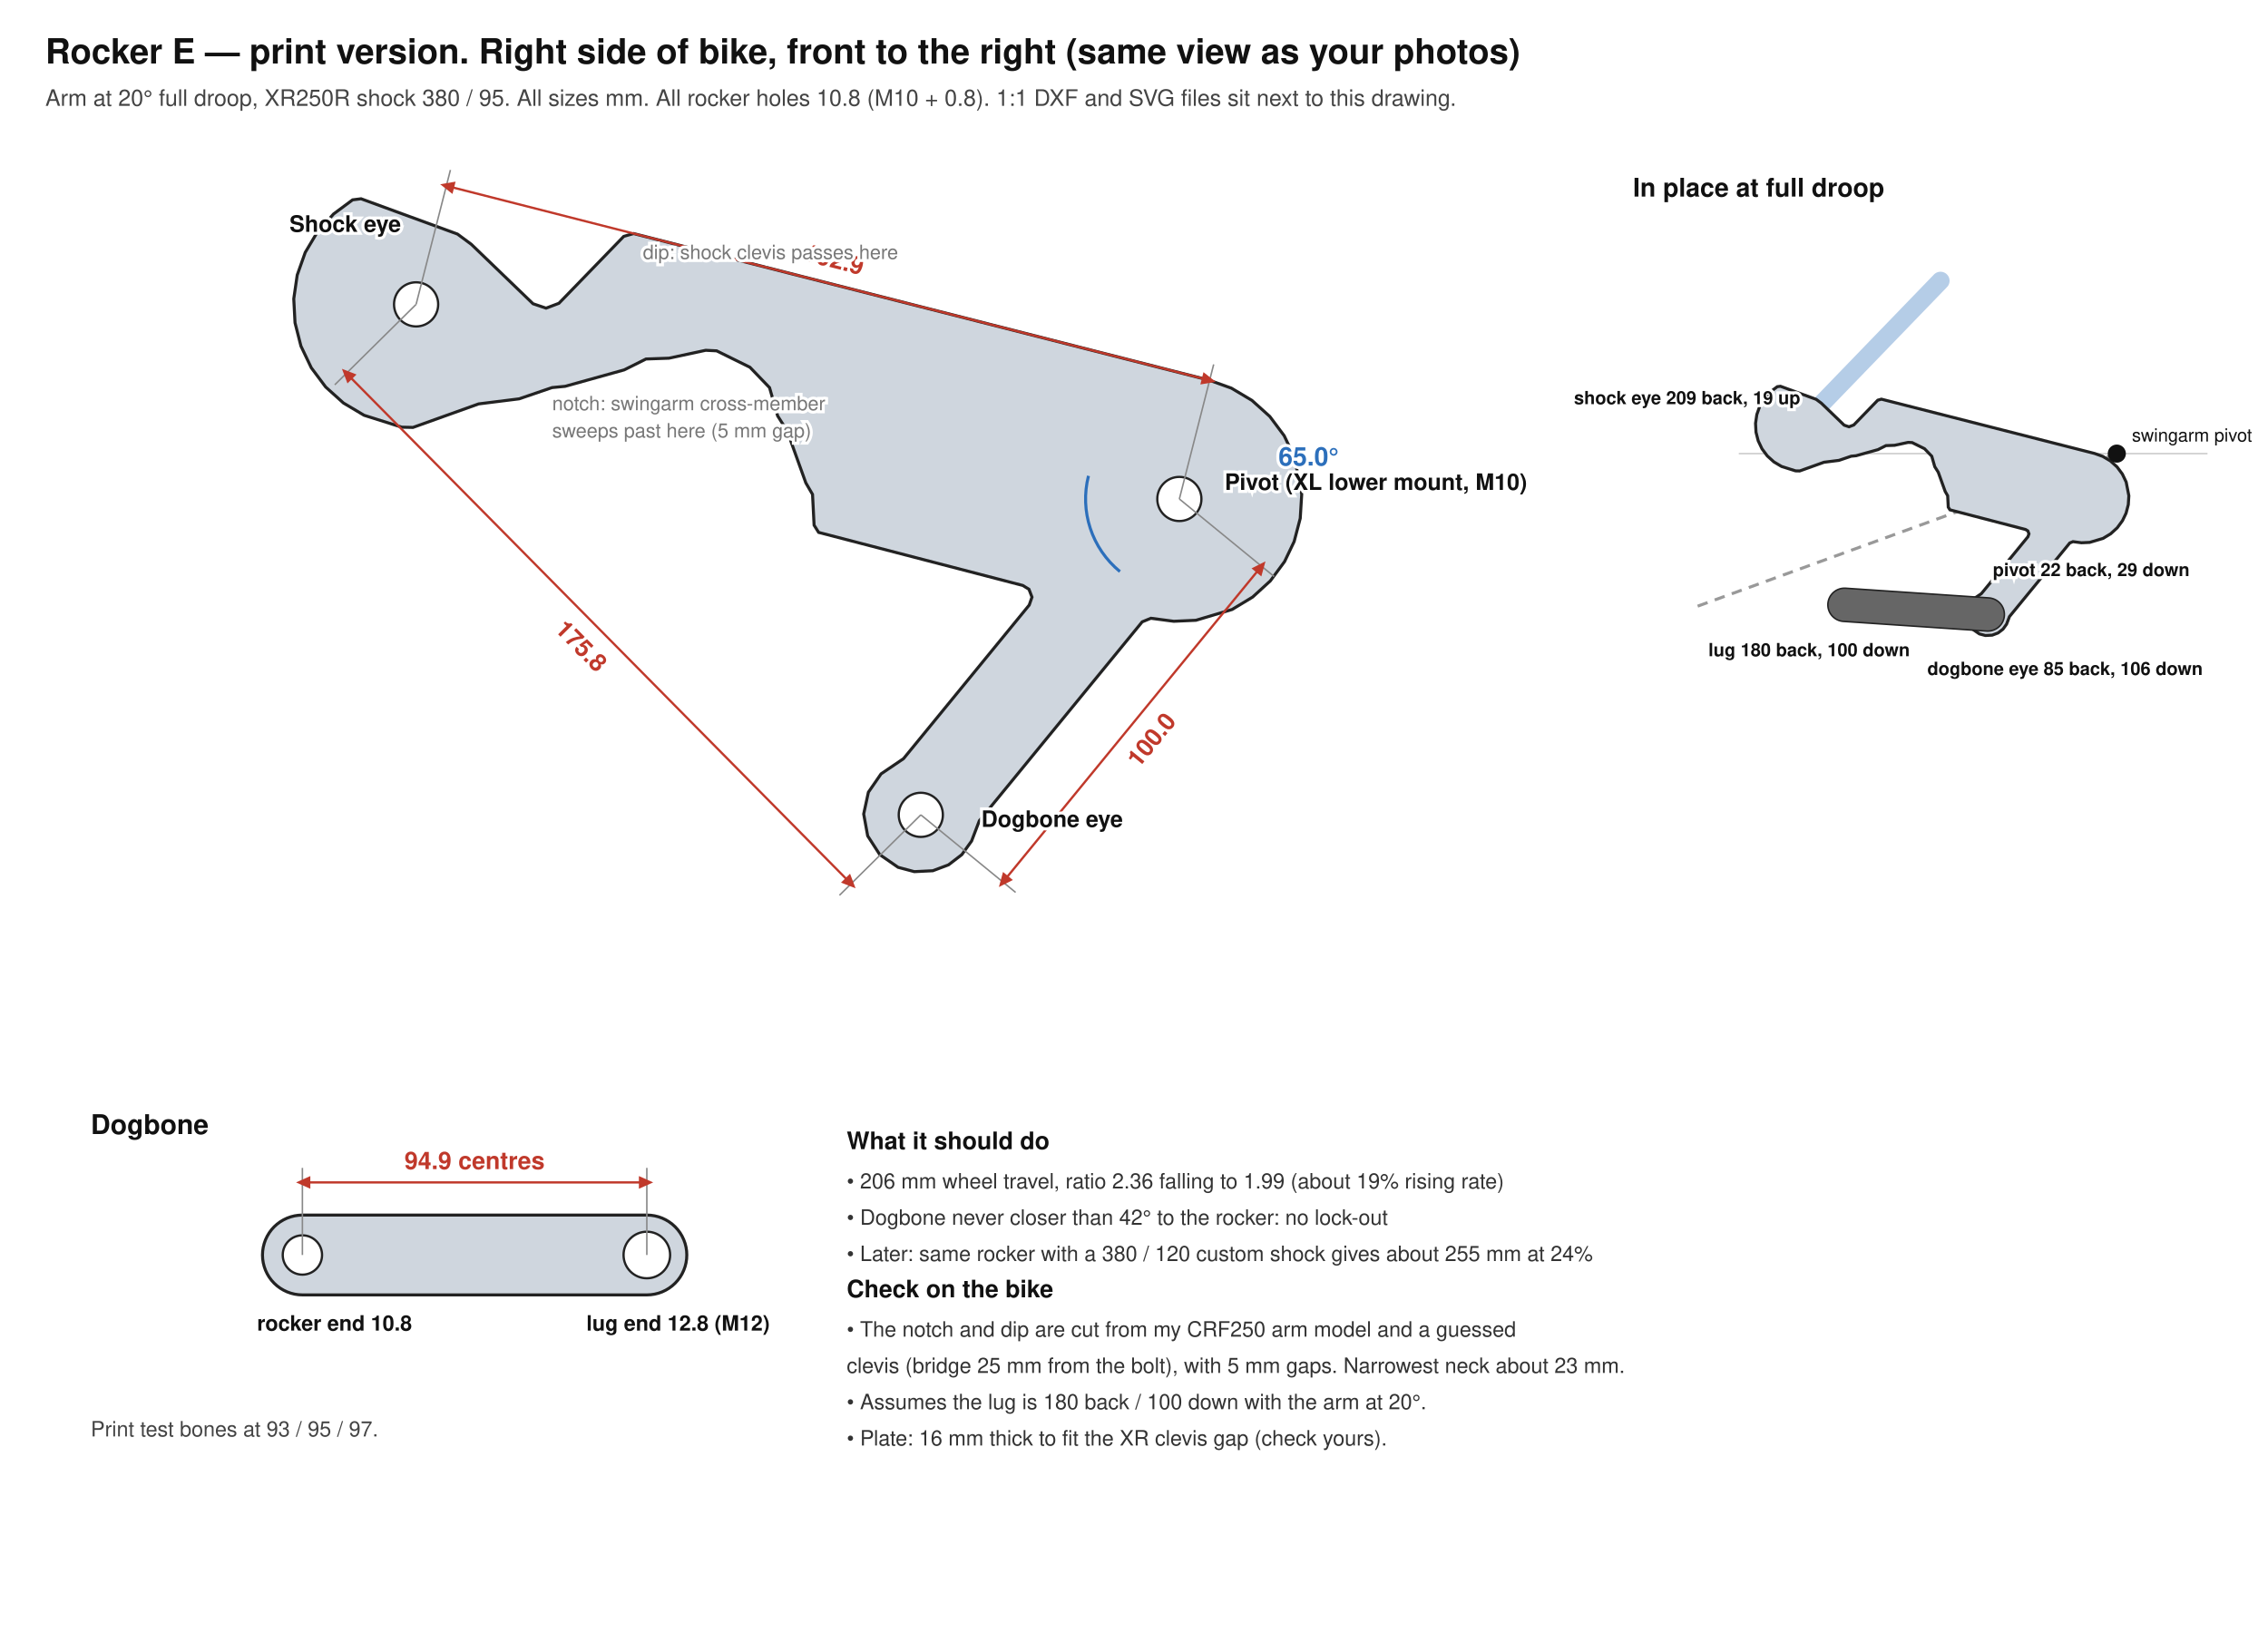
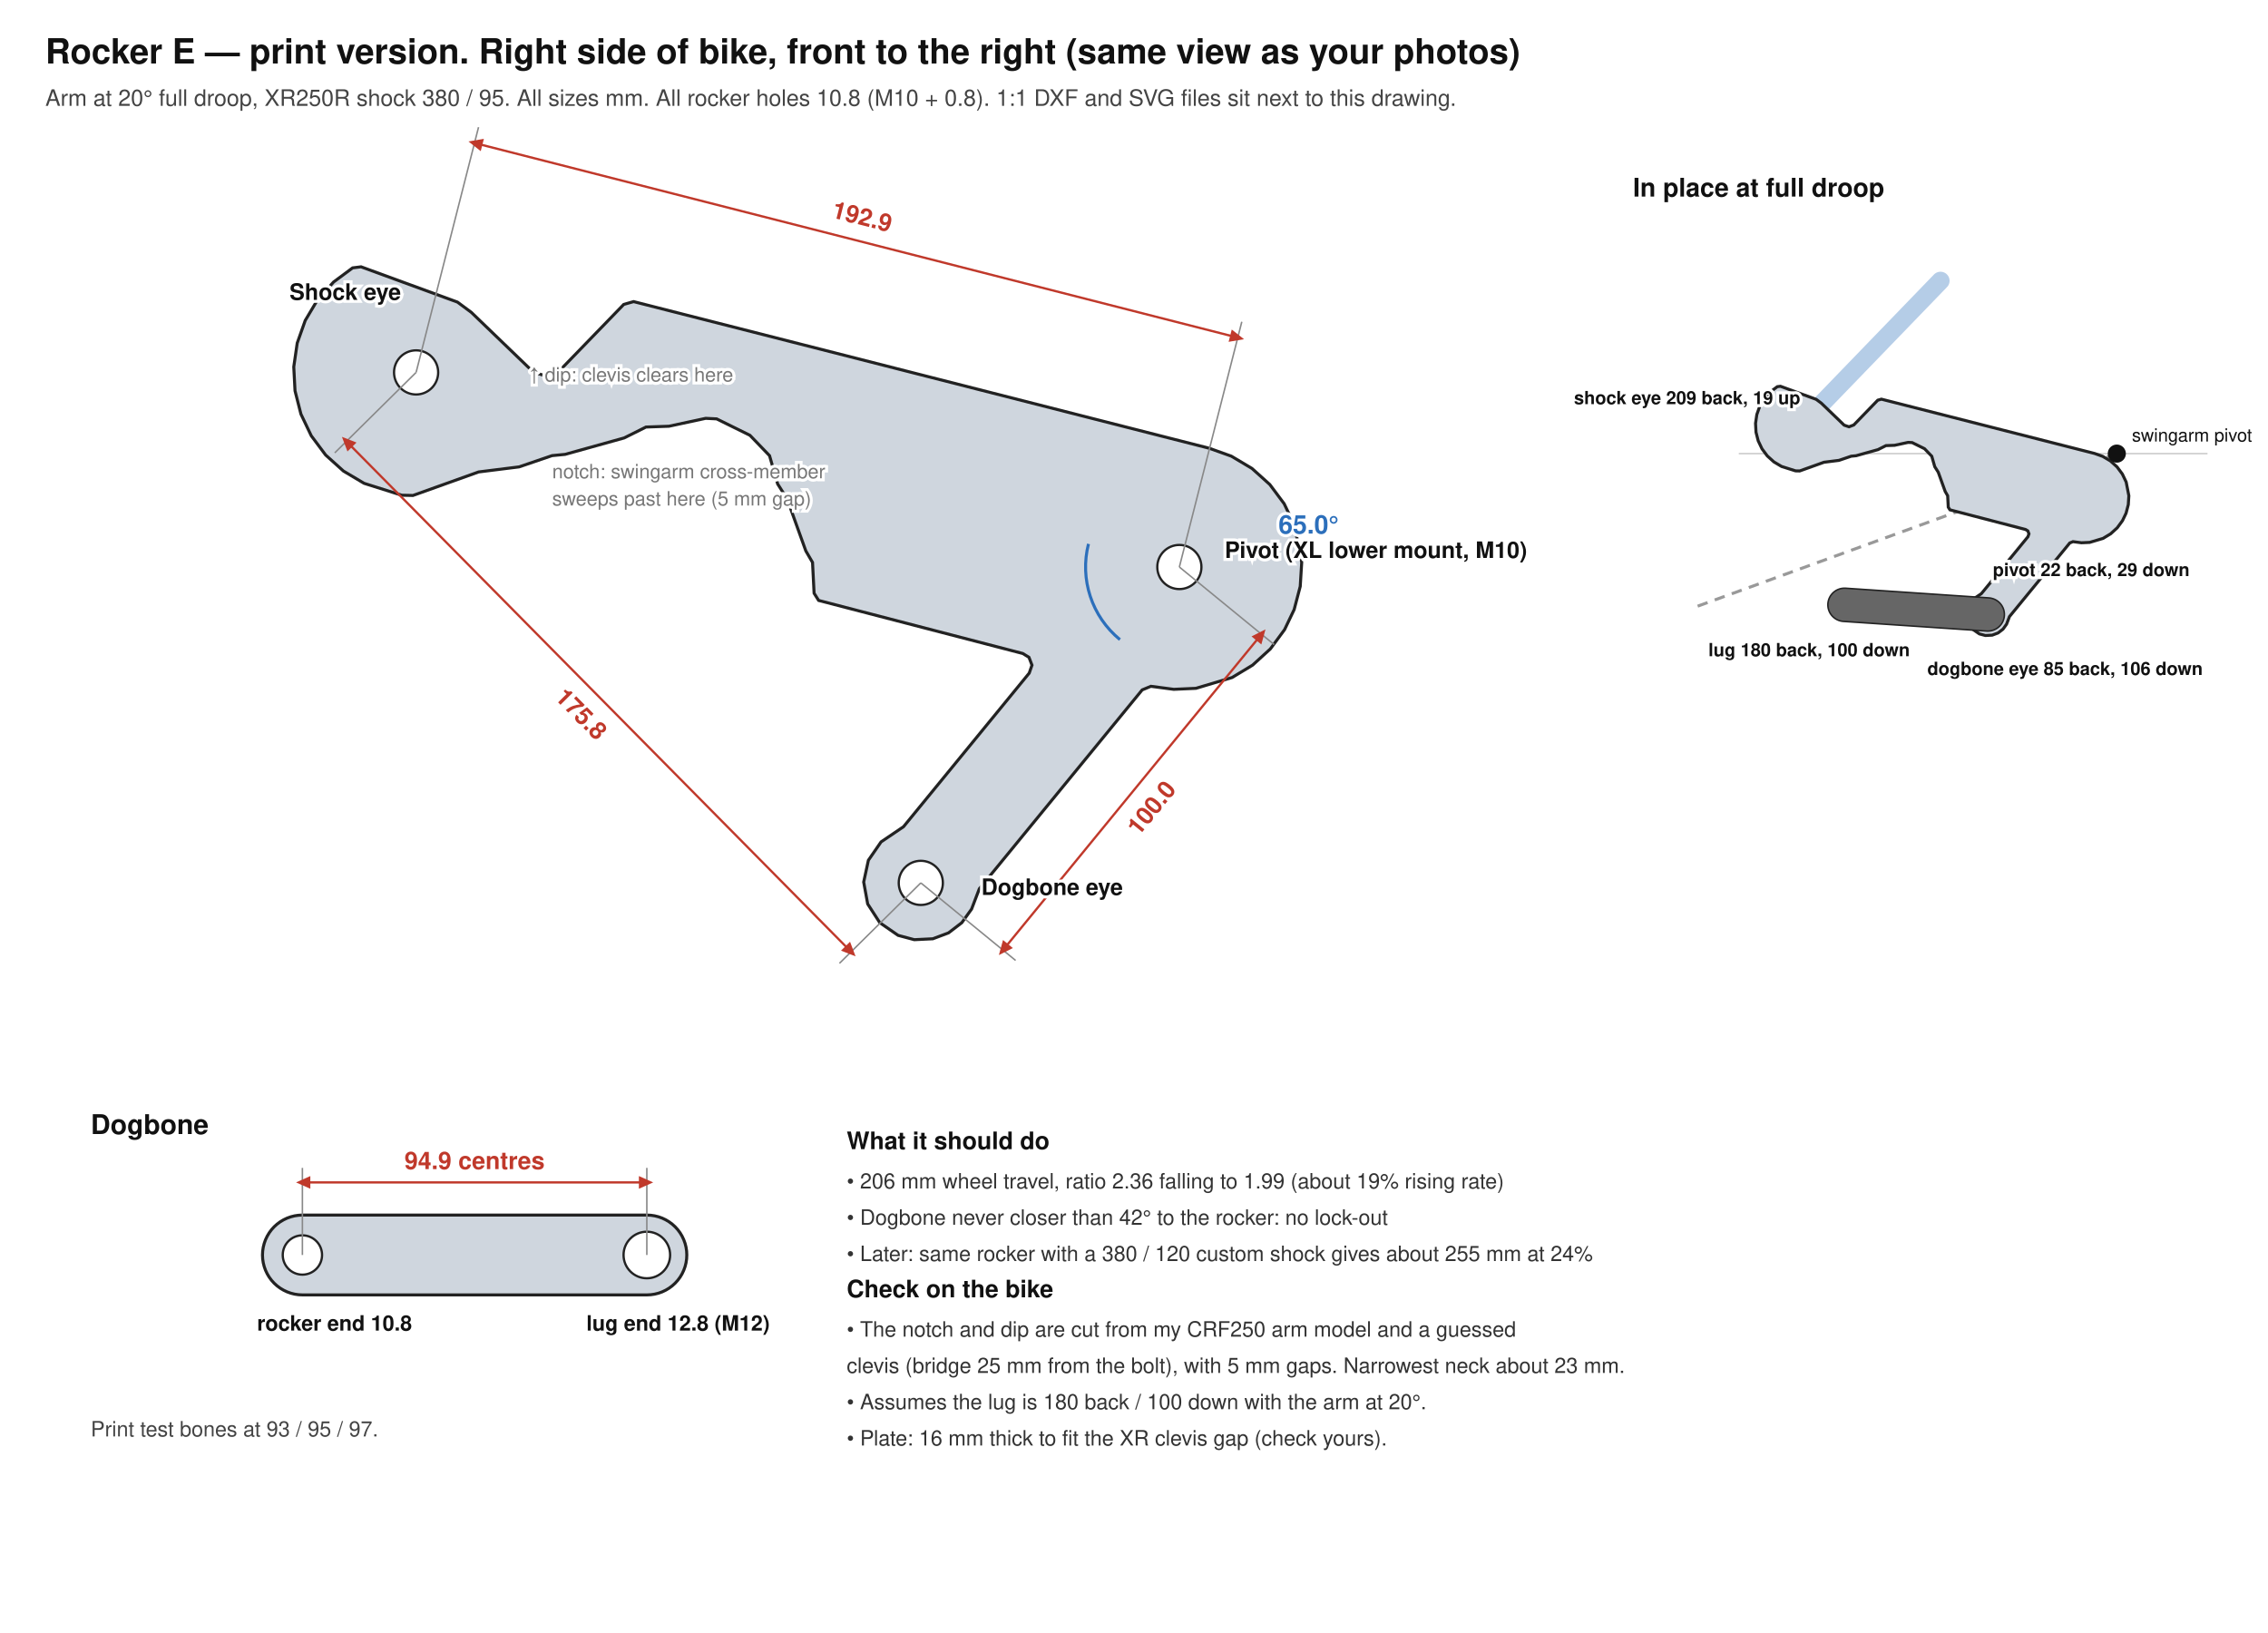
<svg xmlns="http://www.w3.org/2000/svg" width="1500" height="1080" viewBox="0 0 1500 1080" font-family="Helvetica,Arial,sans-serif">
  <defs>
    <marker id="ar" viewBox="0 0 10 10" refX="5" refY="5" markerWidth="7" markerHeight="7" orient="auto-start-reverse">
      <path d="M0,1 L9,5 L0,9 z" fill="#c0392b" />
    </marker>
  </defs>
  <rect width="1500" height="1080" fill="white" />
  <text x="30.0" y="42.0" font-size="23" text-anchor="start" font-weight="700" fill="#111" paint-order="stroke" stroke="white" stroke-width="4">Rocker E — print version. Right side of bike, front to the right (same view as your photos)</text>
  <text x="30.0" y="70.0" font-size="15" text-anchor="start" font-weight="400" fill="#444" paint-order="stroke" stroke="white" stroke-width="4">Arm at 20° full droop, XR250R shock 380 / 95. All sizes mm. All rocker holes 10.8 (M10 + 0.8). 1:1 DXF and SVG files sit next to this drawing.</text>
-   <path d="M755.41,411.27 L761.17,408.89 L776.29,410.89 L790.96,410.23 L814.86,403.09 L828.45,394.88 L840.17,384.18 L849.59,371.40 L855.92,358.15 L859.95,342.80 L860.92,326.95 L856.15,302.47 L849.32,288.15 L839.82,275.43 L828.02,264.81 L814.38,256.69 L799.72,251.44 L419.06,154.47 L412.56,156.31 L369.66,200.58 L361.15,203.80 L352.53,200.88 L311.73,161.59 L302.58,154.81 L238.79,131.46 L233.20,132.17 L220.61,141.52 L209.99,153.32 L201.87,166.96 L196.57,181.92 L194.29,197.63 L195.12,213.48 L199.03,228.87 L205.86,243.20 L215.36,255.92 L227.16,266.54 L240.80,274.65 L265.70,282.52 L273.11,282.68 L316.54,267.13 L343.31,263.78 L365.14,256.33 L373.76,255.50 L412.82,244.63 L427.24,237.43 L442.45,236.89 L466.73,231.67 L473.96,232.03 L495.99,242.89 L508.95,256.35 L514.32,275.06 L520.55,284.88 L532.96,319.37 L537.39,326.98 L538.42,347.34 L541.41,352.10 L676.43,387.19 L680.53,389.71 L682.53,394.91 L680.70,400.17 L597.56,501.75 L582.71,511.81 L574.33,523.94 L571.22,538.35 L573.87,552.85 L581.87,565.23 L593.99,573.61 L604.70,576.47 L616.95,575.87 L627.33,571.97 L636.12,565.23 L642.59,556.22 L647.71,542.80 L755.41,411.27 Z" fill="#cfd6de" stroke="#222" stroke-width="2" fill-rule="evenodd" />
-   <circle cx="780.0" cy="330.0" r="14.6" fill="white" stroke="#222" stroke-width="1.5" />
-   <circle cx="275.2" cy="201.3" r="14.6" fill="white" stroke="#222" stroke-width="1.5" />
-   <circle cx="609.0" cy="538.9" r="14.6" fill="white" stroke="#222" stroke-width="1.5" />
-   <line x1="275.2" y1="201.3" x2="297.9" y2="112.4" stroke="#888" stroke-width="1" />
-   <line x1="780.0" y1="330.0" x2="802.7" y2="241.0" stroke="#888" stroke-width="1" />
-   <line x1="295.2" y1="122.9" x2="800.0" y2="251.5" stroke="#c0392b" stroke-width="1.5" marker-start="url(#ar)" marker-end="url(#ar)" />
-   <text x="551.6" y="171.5" font-size="16" font-weight="700" fill="#c0392b" text-anchor="middle" dominant-baseline="middle" transform="rotate(14.3 551.6 171.5)" paint-order="stroke" stroke="white" stroke-width="5">192.9</text>
-   <line x1="780.0" y1="330.0" x2="842.7" y2="381.3" stroke="#888" stroke-width="1" />
-   <line x1="609.0" y1="538.9" x2="671.7" y2="590.2" stroke="#888" stroke-width="1" />
-   <line x1="834.3" y1="374.5" x2="663.3" y2="583.4" stroke="#c0392b" stroke-width="1.5" marker-start="url(#ar)" marker-end="url(#ar)" />
-   <text x="761.4" y="489.2" font-size="16" font-weight="700" fill="#c0392b" text-anchor="middle" dominant-baseline="middle" transform="rotate(-50.7 761.4 489.2)" paint-order="stroke" stroke="white" stroke-width="5">100.0</text>
-   <line x1="609.0" y1="538.9" x2="555.2" y2="592.1" stroke="#888" stroke-width="1" />
-   <line x1="275.2" y1="201.3" x2="221.4" y2="254.5" stroke="#888" stroke-width="1" />
-   <line x1="562.9" y1="584.5" x2="229.1" y2="246.9" stroke="#c0392b" stroke-width="1.5" marker-start="url(#ar)" marker-end="url(#ar)" />
-   <text x="384.5" y="427.1" font-size="16" font-weight="700" fill="#c0392b" text-anchor="middle" dominant-baseline="middle" transform="rotate(45.3 384.5 427.1)" paint-order="stroke" stroke="white" stroke-width="5">175.8</text>
-   <path d="M719.9,314.7 A62,62 0 0 0 740.7,378.0" fill="none" stroke="#2c6fbb" stroke-width="2" />
-   <text x="865.5" y="307.9" font-size="17" text-anchor="middle" font-weight="700" fill="#2c6fbb" paint-order="stroke" stroke="white" stroke-width="4">65.0°</text>
-   <text x="810.0" y="324.0" font-size="15" text-anchor="start" font-weight="700" fill="#111" paint-order="stroke" stroke="white" stroke-width="4">Pivot (XL lower mount, M10)</text>
-   <text x="265.2" y="153.3" font-size="15" text-anchor="end" font-weight="700" fill="#111" paint-order="stroke" stroke="white" stroke-width="4">Shock eye</text>
-   <text x="649.0" y="546.9" font-size="15" text-anchor="start" font-weight="700" fill="#111" paint-order="stroke" stroke="white" stroke-width="4">Dogbone eye</text>
-   <text x="365.2" y="271.3" font-size="13" text-anchor="start" font-weight="400" fill="#777" paint-order="stroke" stroke="white" stroke-width="4">notch: swingarm cross-member</text>
-   <text x="365.2" y="289.3" font-size="13" text-anchor="start" font-weight="400" fill="#777" paint-order="stroke" stroke="white" stroke-width="4">sweeps past here (5 mm gap)</text>
-   <text x="425.2" y="171.3" font-size="13" text-anchor="start" font-weight="400" fill="#777" paint-order="stroke" stroke="white" stroke-width="4">dip: shock clevis passes here</text>
+   <path d="M755.41,456.27 L761.17,453.89 L776.29,455.89 L790.96,455.23 L814.86,448.09 L828.45,439.88 L840.17,429.18 L849.59,416.40 L855.92,403.15 L859.95,387.80 L860.92,371.95 L856.15,347.47 L849.32,333.15 L839.82,320.43 L828.02,309.81 L814.38,301.69 L799.72,296.44 L419.06,199.47 L412.56,201.31 L369.66,245.58 L361.15,248.80 L352.53,245.88 L311.73,206.59 L302.58,199.81 L238.79,176.46 L233.20,177.17 L220.61,186.52 L209.99,198.32 L201.87,211.96 L196.57,226.92 L194.29,242.63 L195.12,258.48 L199.03,273.87 L205.86,288.20 L215.36,300.92 L227.16,311.54 L240.80,319.65 L265.70,327.52 L273.11,327.68 L316.54,312.13 L343.31,308.78 L365.14,301.33 L373.76,300.50 L412.82,289.63 L427.24,282.43 L442.45,281.89 L466.73,276.67 L473.96,277.03 L495.99,287.89 L508.95,301.35 L514.32,320.06 L520.55,329.88 L532.96,364.37 L537.39,371.98 L538.42,392.34 L541.41,397.10 L676.43,432.19 L680.53,434.71 L682.53,439.91 L680.70,445.17 L597.56,546.75 L582.71,556.81 L574.33,568.94 L571.22,583.35 L573.87,597.85 L581.87,610.23 L593.99,618.61 L604.70,621.47 L616.95,620.87 L627.33,616.97 L636.12,610.23 L642.59,601.22 L647.71,587.80 L755.41,456.27 Z" fill="#cfd6de" stroke="#222" stroke-width="2" fill-rule="evenodd" />
+   <circle cx="780.0" cy="375.0" r="14.6" fill="white" stroke="#222" stroke-width="1.5" />
+   <circle cx="275.2" cy="246.3" r="14.6" fill="white" stroke="#222" stroke-width="1.5" />
+   <circle cx="609.0" cy="583.9" r="14.6" fill="white" stroke="#222" stroke-width="1.5" />
+   <line x1="275.2" y1="246.3" x2="316.5" y2="84.1" stroke="#888" stroke-width="1" />
+   <line x1="780.0" y1="375.0" x2="821.3" y2="212.8" stroke="#888" stroke-width="1" />
+   <line x1="313.9" y1="94.6" x2="818.7" y2="223.3" stroke="#c0392b" stroke-width="1.5" marker-start="url(#ar)" marker-end="url(#ar)" />
+   <text x="570.3" y="143.2" font-size="16" font-weight="700" fill="#c0392b" text-anchor="middle" dominant-baseline="middle" transform="rotate(14.3 570.3 143.2)" paint-order="stroke" stroke="white" stroke-width="5">192.9</text>
+   <line x1="780.0" y1="375.0" x2="842.7" y2="426.3" stroke="#888" stroke-width="1" />
+   <line x1="609.0" y1="583.9" x2="671.7" y2="635.2" stroke="#888" stroke-width="1" />
+   <line x1="834.3" y1="419.5" x2="663.3" y2="628.4" stroke="#c0392b" stroke-width="1.5" marker-start="url(#ar)" marker-end="url(#ar)" />
+   <text x="761.4" y="534.2" font-size="16" font-weight="700" fill="#c0392b" text-anchor="middle" dominant-baseline="middle" transform="rotate(-50.7 761.4 534.2)" paint-order="stroke" stroke="white" stroke-width="5">100.0</text>
+   <line x1="609.0" y1="583.9" x2="555.2" y2="637.1" stroke="#888" stroke-width="1" />
+   <line x1="275.2" y1="246.3" x2="221.4" y2="299.5" stroke="#888" stroke-width="1" />
+   <line x1="562.9" y1="629.5" x2="229.1" y2="291.9" stroke="#c0392b" stroke-width="1.5" marker-start="url(#ar)" marker-end="url(#ar)" />
+   <text x="384.5" y="472.1" font-size="16" font-weight="700" fill="#c0392b" text-anchor="middle" dominant-baseline="middle" transform="rotate(45.3 384.5 472.1)" paint-order="stroke" stroke="white" stroke-width="5">175.8</text>
+   <path d="M719.9,359.7 A62,62 0 0 0 740.7,423.0" fill="none" stroke="#2c6fbb" stroke-width="2" />
+   <text x="865.5" y="352.9" font-size="17" text-anchor="middle" font-weight="700" fill="#2c6fbb" paint-order="stroke" stroke="white" stroke-width="4">65.0°</text>
+   <text x="810.0" y="369.0" font-size="15" text-anchor="start" font-weight="700" fill="#111" paint-order="stroke" stroke="white" stroke-width="4">Pivot (XL lower mount, M10)</text>
+   <text x="265.2" y="198.3" font-size="15" text-anchor="end" font-weight="700" fill="#111" paint-order="stroke" stroke="white" stroke-width="4">Shock eye</text>
+   <text x="649.0" y="591.9" font-size="15" text-anchor="start" font-weight="700" fill="#111" paint-order="stroke" stroke="white" stroke-width="4">Dogbone eye</text>
+   <text x="365.2" y="316.3" font-size="13" text-anchor="start" font-weight="400" fill="#777" paint-order="stroke" stroke="white" stroke-width="4">notch: swingarm cross-member</text>
+   <text x="365.2" y="334.3" font-size="13" text-anchor="start" font-weight="400" fill="#777" paint-order="stroke" stroke="white" stroke-width="4">sweeps past here (5 mm gap)</text>
+   <text x="350.2" y="252.3" font-size="13" text-anchor="start" font-weight="400" fill="#777" paint-order="stroke" stroke="white" stroke-width="4">↑ dip: clevis clears here</text>
  <text x="1080.0" y="130.0" font-size="17" text-anchor="start" font-weight="700" fill="#111" paint-order="stroke" stroke="white" stroke-width="4">In place at full droop</text>
  <line x1="1400.0" y1="300.0" x2="1118.1" y2="402.6" stroke="#999" stroke-width="2" stroke-dasharray="7 5" />
  <line x1="1150.0" y1="300.0" x2="1460.0" y2="300.0" stroke="#ccc" />
  <line x1="1191.0" y1="281.3" x2="1283.4" y2="185.7" stroke="#2c6fbb" stroke-width="12" opacity="0.35" stroke-linecap="round" />
  <path d="M1368.89,359.10 L1371.02,358.22 L1376.63,358.96 L1382.06,358.71 L1390.91,356.07 L1395.94,353.03 L1400.29,349.07 L1403.77,344.33 L1406.12,339.43 L1407.61,333.74 L1407.97,327.87 L1406.20,318.80 L1403.67,313.50 L1400.16,308.79 L1395.79,304.85 L1390.73,301.85 L1385.30,299.90 L1244.32,263.99 L1241.91,264.67 L1226.02,281.07 L1222.87,282.26 L1219.68,281.18 L1204.57,266.63 L1201.18,264.11 L1177.55,255.47 L1175.48,255.73 L1170.82,259.19 L1166.88,263.56 L1163.88,268.62 L1161.92,274.16 L1161.07,279.98 L1161.38,285.85 L1162.83,291.54 L1165.36,296.85 L1168.87,301.56 L1173.24,305.50 L1178.30,308.50 L1187.52,311.41 L1190.26,311.47 L1206.35,305.71 L1216.26,304.47 L1224.35,301.71 L1227.54,301.41 L1242.01,297.38 L1247.35,294.71 L1252.98,294.51 L1261.97,292.58 L1264.65,292.71 L1272.81,296.74 L1277.61,301.72 L1279.60,308.65 L1281.91,312.29 L1286.51,325.06 L1288.14,327.88 L1288.53,335.42 L1289.64,337.18 L1339.64,350.18 L1341.16,351.11 L1341.90,353.04 L1341.22,354.99 L1310.43,392.61 L1304.93,396.34 L1301.82,400.83 L1300.68,406.17 L1301.66,411.54 L1304.62,416.12 L1309.11,419.23 L1313.07,420.29 L1317.61,420.06 L1321.45,418.62 L1324.71,416.12 L1327.11,412.79 L1329.00,407.81 L1368.89,359.10 Z" fill="#cfd6de" stroke="#222" stroke-width="2" fill-rule="evenodd" />
  <path d="M1219.16,410.98 L1218.09,410.85 L1217.03,410.62 L1216.01,410.29 L1215.02,409.86 L1214.07,409.33 L1213.19,408.71 L1212.37,408.01 L1211.62,407.24 L1210.95,406.39 L1210.36,405.48 L1209.87,404.52 L1209.48,403.52 L1209.18,402.48 L1208.99,401.42 L1208.91,400.34 L1208.92,399.26 L1209.05,398.19 L1209.28,397.13 L1209.61,396.11 L1210.04,395.12 L1210.57,394.17 L1211.19,393.29 L1211.89,392.47 L1212.66,391.72 L1213.51,391.05 L1214.42,390.46 L1215.38,389.97 L1216.38,389.58 L1217.42,389.28 L1218.48,389.09 L1219.56,389.01 L1220.64,389.02 L1315.40,395.41 L1316.48,395.54 L1317.53,395.77 L1318.56,396.10 L1319.55,396.53 L1320.49,397.06 L1321.38,397.67 L1322.20,398.37 L1322.95,399.15 L1323.62,400.00 L1324.20,400.90 L1324.69,401.86 L1325.09,402.87 L1325.38,403.91 L1325.57,404.97 L1325.66,406.05 L1325.64,407.13 L1325.51,408.20 L1325.28,409.25 L1324.95,410.28 L1324.52,411.27 L1324.00,412.21 L1323.38,413.10 L1322.68,413.92 L1321.90,414.67 L1321.06,415.34 L1320.15,415.92 L1319.19,416.41 L1318.18,416.81 L1317.14,417.10 L1316.08,417.29 L1315.00,417.38 L1313.93,417.36 L1219.16,410.98 Z" fill="#666" stroke="#222" />
  <circle cx="1400.0" cy="300.0" r="6" fill="#111" />
  <text x="1410.0" y="292.0" font-size="12" text-anchor="start" font-weight="400" fill="#111" paint-order="stroke" stroke="white" stroke-width="4">swingarm pivot</text>
  <text x="1041.0" y="267.3" font-size="12" text-anchor="start" font-weight="700" fill="#111" paint-order="stroke" stroke="white" stroke-width="4">shock eye 209 back, 19 up</text>
  <text x="1318.0" y="381.0" font-size="12" text-anchor="start" font-weight="700" fill="#111" paint-order="stroke" stroke="white" stroke-width="4">pivot 22 back, 29 down</text>
  <text x="1274.7" y="446.4" font-size="12" text-anchor="start" font-weight="700" fill="#111" paint-order="stroke" stroke="white" stroke-width="4">dogbone eye 85 back, 106 down</text>
  <text x="1129.9" y="434.0" font-size="12" text-anchor="start" font-weight="700" fill="#111" paint-order="stroke" stroke="white" stroke-width="4">lug 180 back, 100 down</text>
  <text x="60.0" y="750.0" font-size="18" text-anchor="start" font-weight="700" fill="#111" paint-order="stroke" stroke="white" stroke-width="4">Dogbone</text>
  <path d="M427.83,803.60 L430.42,803.73 L432.98,804.11 L435.50,804.74 L437.94,805.61 L440.28,806.72 L442.50,808.05 L444.58,809.59 L446.50,811.33 L448.24,813.25 L449.79,815.33 L451.12,817.56 L452.22,819.90 L453.10,822.34 L453.73,824.85 L454.11,827.41 L454.23,830.00 L454.11,832.59 L453.73,835.15 L453.10,837.66 L452.22,840.10 L451.12,842.44 L449.79,844.67 L448.24,846.75 L446.50,848.67 L444.58,850.41 L442.50,851.95 L440.28,853.28 L437.94,854.39 L435.50,855.26 L432.98,855.89 L430.42,856.27 L427.83,856.40 L200.00,856.40 L197.41,856.27 L194.85,855.89 L192.34,855.26 L189.90,854.39 L187.56,853.28 L185.33,851.95 L183.25,850.41 L181.33,848.67 L179.59,846.75 L178.05,844.67 L176.72,842.44 L175.61,840.10 L174.74,837.66 L174.11,835.15 L173.73,832.59 L173.60,830.00 L173.73,827.41 L174.11,824.85 L174.74,822.34 L175.61,819.90 L176.72,817.56 L178.05,815.33 L179.59,813.25 L181.33,811.33 L183.25,809.59 L185.33,808.05 L187.56,806.72 L189.90,805.61 L192.34,804.74 L194.85,804.11 L197.41,803.73 L200.00,803.60 L427.83,803.60 Z" fill="#cfd6de" stroke="#222" stroke-width="2" fill-rule="evenodd" />
  <circle cx="200.0" cy="830.0" r="13.0" fill="white" stroke="#222" stroke-width="1.5" />
  <circle cx="427.8" cy="830.0" r="15.4" fill="white" stroke="#222" stroke-width="1.5" />
  <line x1="200.0" y1="830.0" x2="200.0" y2="772.4" stroke="#888" stroke-width="1" />
  <line x1="427.8" y1="830.0" x2="427.8" y2="772.4" stroke="#888" stroke-width="1" />
  <line x1="200.0" y1="782.0" x2="427.8" y2="782.0" stroke="#c0392b" stroke-width="1.5" marker-start="url(#ar)" marker-end="url(#ar)" />
  <text x="313.9" y="767.6" font-size="16" font-weight="700" fill="#c0392b" text-anchor="middle" dominant-baseline="middle" transform="rotate(-0.0 313.9 767.6)" paint-order="stroke" stroke="white" stroke-width="5">94.9 centres</text>
  <text x="170.0" y="880.0" font-size="14" text-anchor="start" font-weight="700" fill="#111" paint-order="stroke" stroke="white" stroke-width="4">rocker end 10.8</text>
  <text x="387.8" y="880.0" font-size="14" text-anchor="start" font-weight="700" fill="#111" paint-order="stroke" stroke="white" stroke-width="4">lug end 12.8 (M12)</text>
  <text x="60.0" y="950.0" font-size="14" text-anchor="start" font-weight="400" fill="#444" paint-order="stroke" stroke="white" stroke-width="4">Print test bones at 93 / 95 / 97.</text>
  <text x="560.0" y="760.0" font-size="16" text-anchor="start" font-weight="700" fill="#111" paint-order="stroke" stroke="white" stroke-width="4">What it should do</text>
  <text x="560.0" y="786.0" font-size="14" text-anchor="start" font-weight="400" fill="#333" paint-order="stroke" stroke="white" stroke-width="4">• 206 mm wheel travel, ratio 2.36 falling to 1.99 (about 19% rising rate)</text>
  <text x="560.0" y="810.0" font-size="14" text-anchor="start" font-weight="400" fill="#333" paint-order="stroke" stroke="white" stroke-width="4">• Dogbone never closer than 42° to the rocker: no lock-out</text>
  <text x="560.0" y="834.0" font-size="14" text-anchor="start" font-weight="400" fill="#333" paint-order="stroke" stroke="white" stroke-width="4">• Later: same rocker with a 380 / 120 custom shock gives about 255 mm at 24%</text>
  <text x="560.0" y="858.0" font-size="16" text-anchor="start" font-weight="700" fill="#111" paint-order="stroke" stroke="white" stroke-width="4">Check on the bike</text>
  <text x="560.0" y="884.0" font-size="14" text-anchor="start" font-weight="400" fill="#333" paint-order="stroke" stroke="white" stroke-width="4">• The notch and dip are cut from my CRF250 arm model and a guessed</text>
  <text x="560.0" y="908.0" font-size="14" text-anchor="start" font-weight="400" fill="#333" paint-order="stroke" stroke="white" stroke-width="4">  clevis (bridge 25 mm from the bolt), with 5 mm gaps. Narrowest neck about 23 mm.</text>
  <text x="560.0" y="932.0" font-size="14" text-anchor="start" font-weight="400" fill="#333" paint-order="stroke" stroke="white" stroke-width="4">• Assumes the lug is 180 back / 100 down with the arm at 20°.</text>
  <text x="560.0" y="956.0" font-size="14" text-anchor="start" font-weight="400" fill="#333" paint-order="stroke" stroke="white" stroke-width="4">• Plate: 16 mm thick to fit the XR clevis gap (check yours).</text>
</svg>
